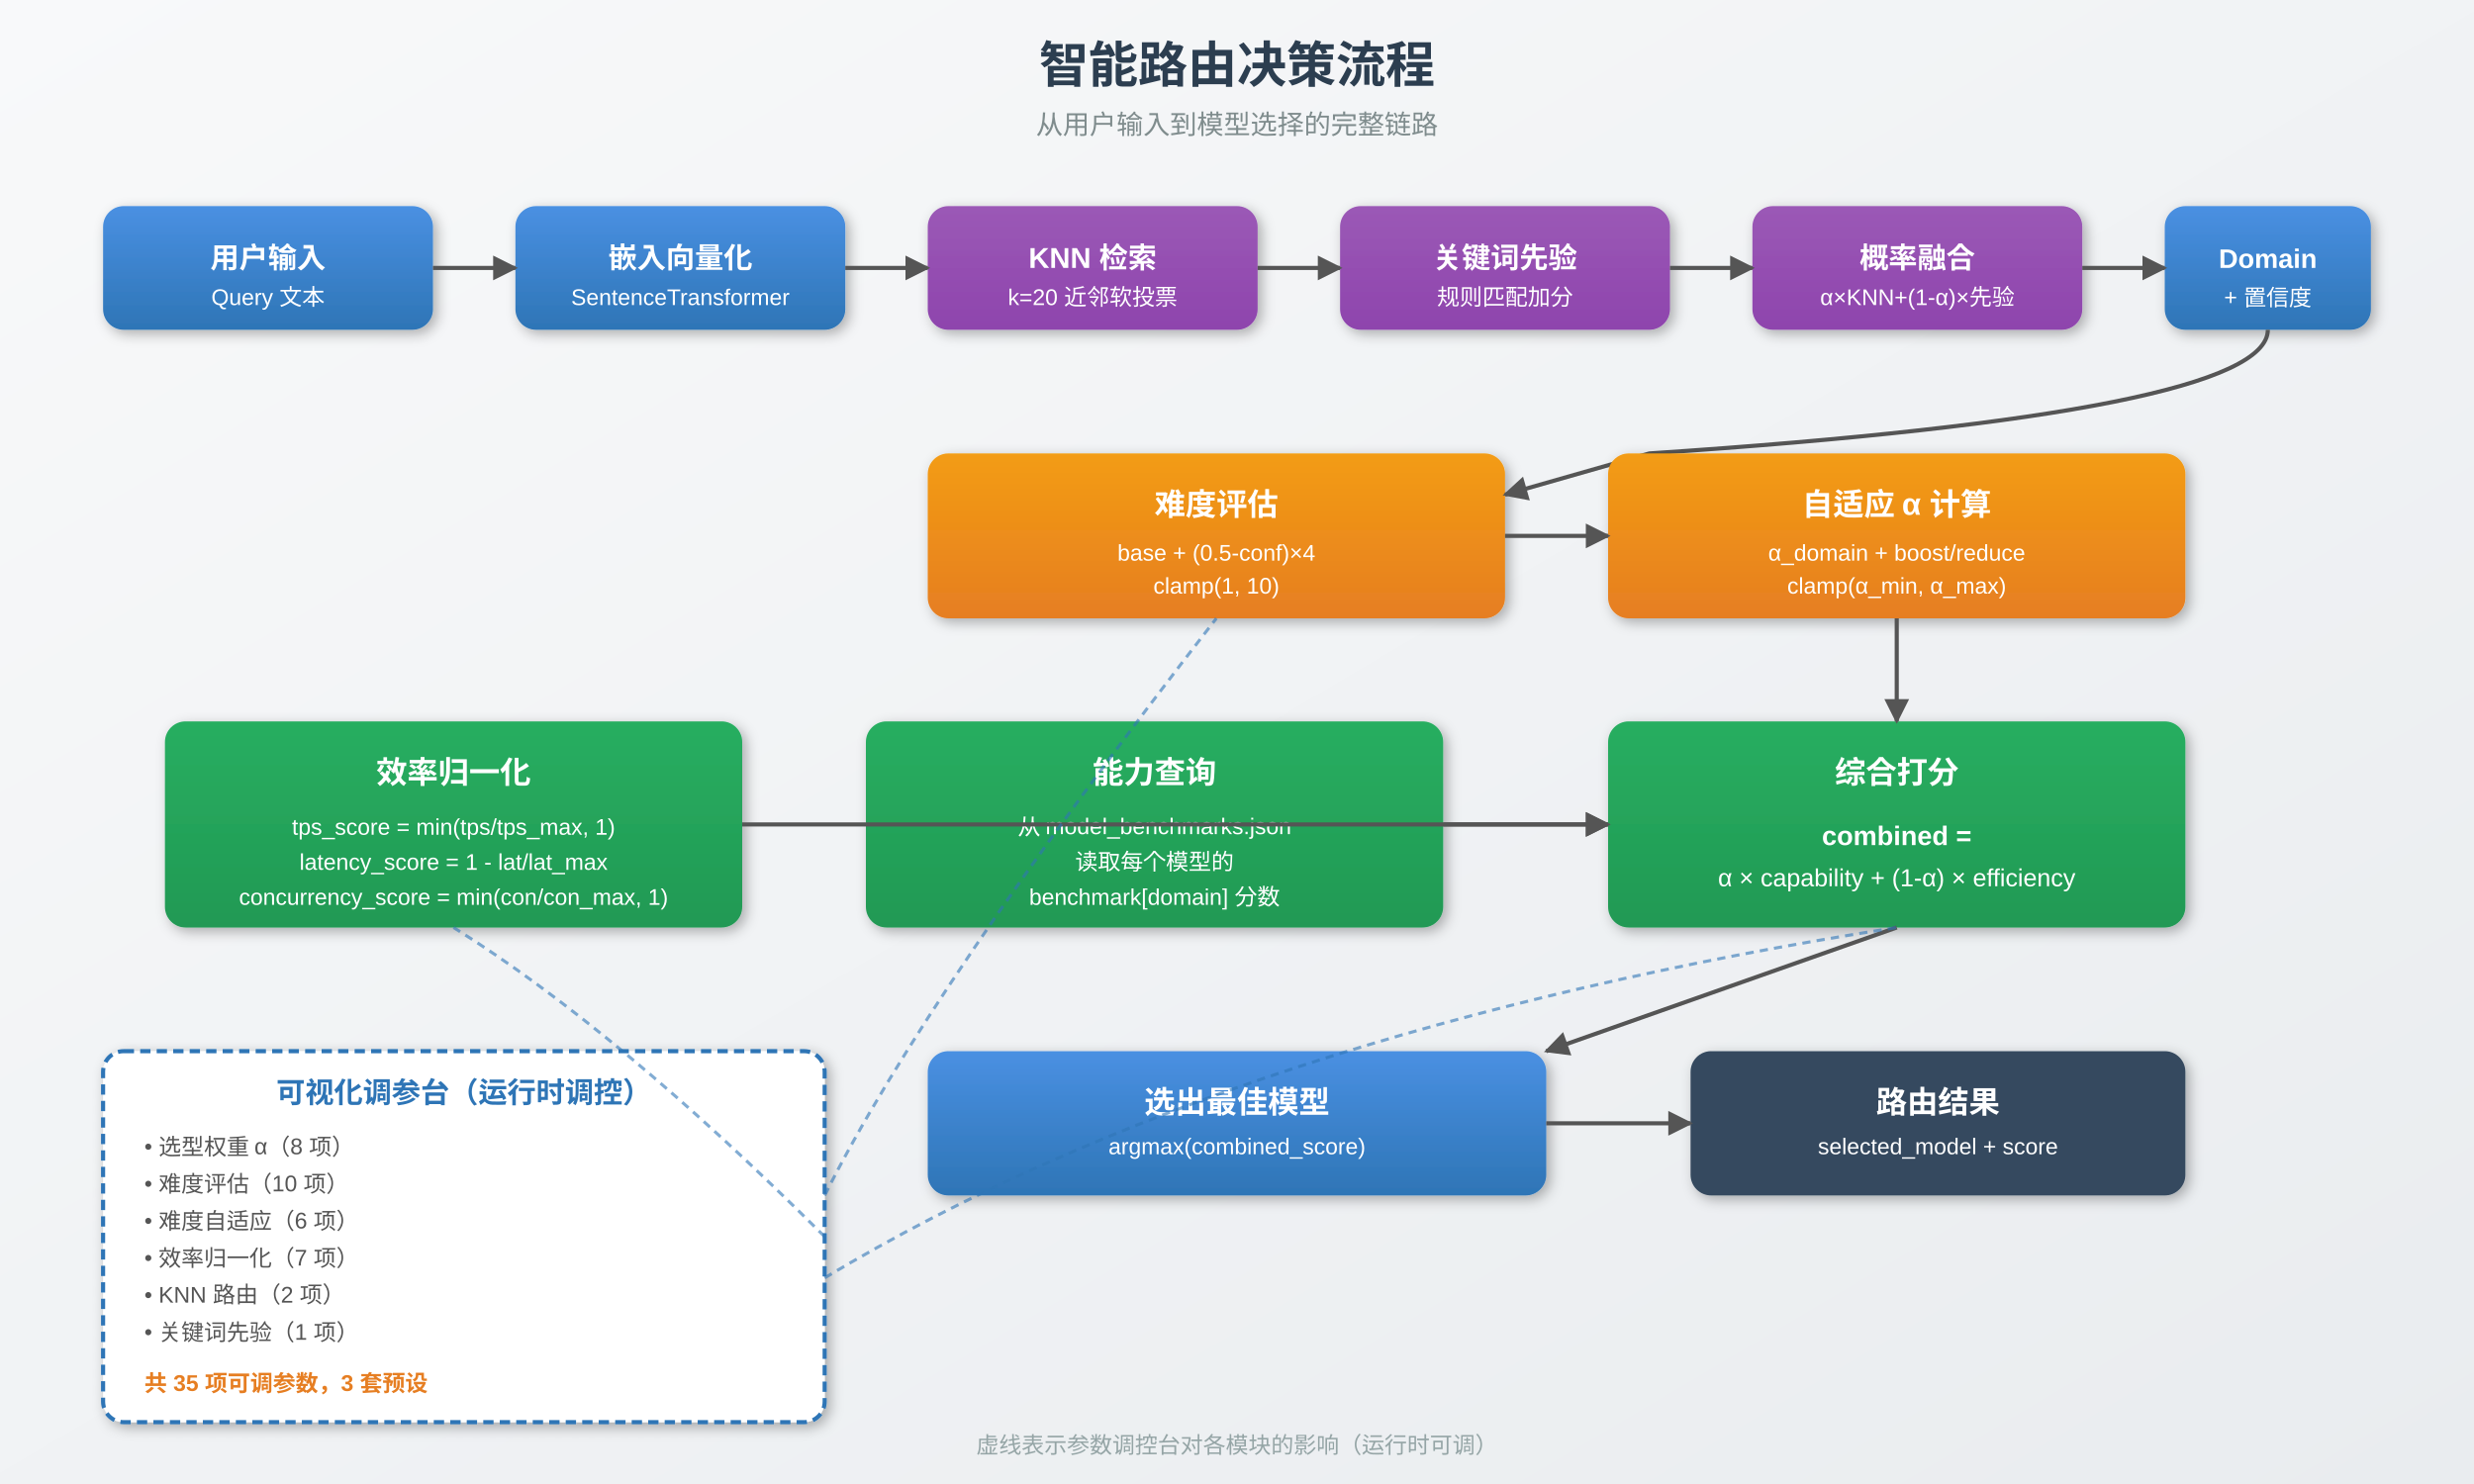
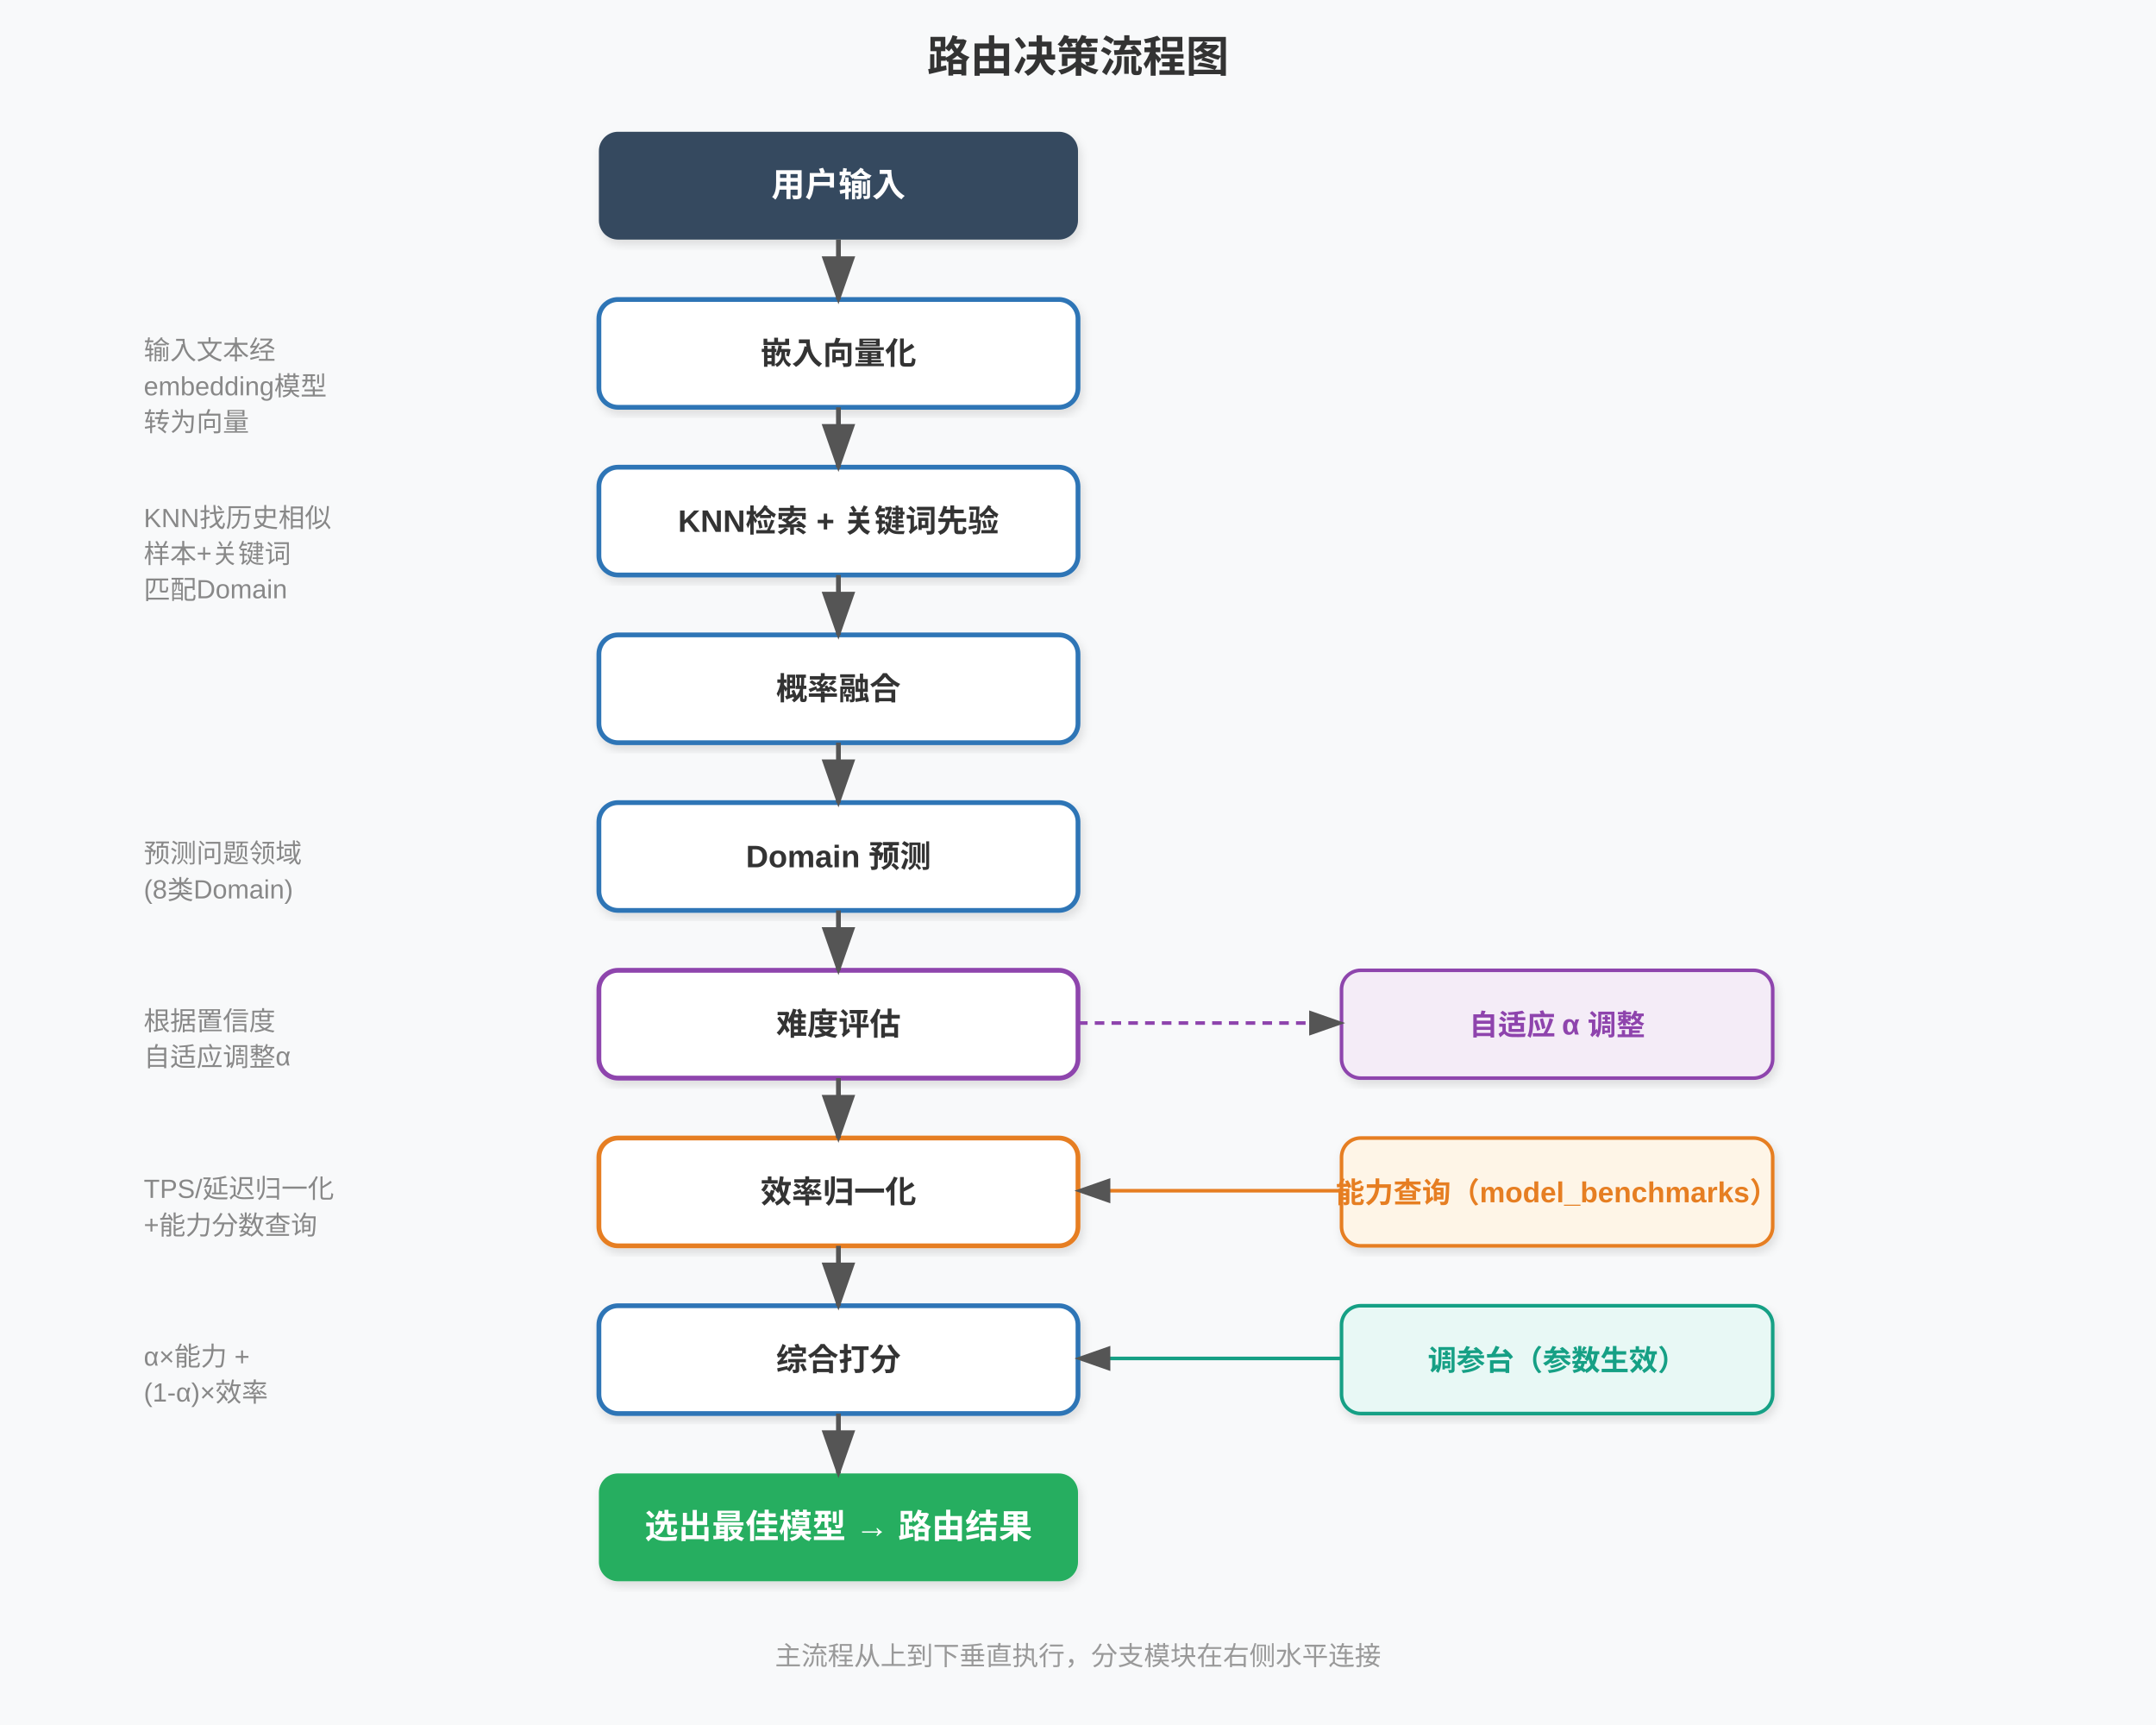
- <svg xmlns="http://www.w3.org/2000/svg" viewBox="0 0 1200 720" font-family="Microsoft YaHei, Arial, sans-serif">
+ <svg xmlns="http://www.w3.org/2000/svg" viewBox="0 0 900 720" font-family="Microsoft YaHei, Arial, sans-serif">
  <defs>
-     <linearGradient id="bgGrad" x1="0%" y1="0%" x2="100%" y2="100%">
-       <stop offset="0%" stop-color="#f8f9fa" />
-       <stop offset="100%" stop-color="#e9ecef" />
-     </linearGradient>
-     <linearGradient id="blueGrad" x1="0%" y1="0%" x2="0%" y2="100%">
-       <stop offset="0%" stop-color="#4A90E2" />
-       <stop offset="100%" stop-color="#2E75B6" />
-     </linearGradient>
-     <linearGradient id="purpleGrad" x1="0%" y1="0%" x2="0%" y2="100%">
-       <stop offset="0%" stop-color="#9b59b6" />
-       <stop offset="100%" stop-color="#8e44ad" />
-     </linearGradient>
-     <linearGradient id="orangeGrad" x1="0%" y1="0%" x2="0%" y2="100%">
-       <stop offset="0%" stop-color="#f39c12" />
-       <stop offset="100%" stop-color="#e67e22" />
-     </linearGradient>
-     <linearGradient id="greenGrad" x1="0%" y1="0%" x2="0%" y2="100%">
-       <stop offset="0%" stop-color="#27ae60" />
-       <stop offset="100%" stop-color="#229954" />
-     </linearGradient>
-     <marker id="arrow" viewBox="0 0 10 10" refX="9" refY="5" markerWidth="6" markerHeight="6" orient="auto">
-       <path d="M 0 0 L 10 5 L 0 10 z" fill="#555" />
+     <marker id="arrow" markerWidth="10" markerHeight="7" refX="9" refY="3.5" orient="auto" fill="#555">
+       <polygon points="0 0, 10 3.5, 0 7" />
    </marker>
-     <filter id="shadow" x="-20%" y="-20%" width="140%" height="140%">
-       <feGaussianBlur in="SourceAlpha" stdDeviation="3" />
-       <feOffset dx="2" dy="2" result="offsetblur" />
-       <feComponentTransfer>
-         <feFuncA type="linear" slope="0.3" />
-       </feComponentTransfer>
-       <feMerge>
-         <feMergeNode />
-         <feMergeNode in="SourceGraphic" />
-       </feMerge>
+     <marker id="arrow-blue" markerWidth="10" markerHeight="7" refX="9" refY="3.5" orient="auto" fill="#2E75B6">
+       <polygon points="0 0, 10 3.5, 0 7" />
+     </marker>
+     <marker id="arrow-green" markerWidth="10" markerHeight="7" refX="9" refY="3.5" orient="auto" fill="#27AE60">
+       <polygon points="0 0, 10 3.5, 0 7" />
+     </marker>
+     <filter id="shadow" x="-5%" y="-5%" width="110%" height="115%">
+       <feDropShadow dx="1" dy="2" stdDeviation="2" flood-opacity="0.12" />
    </filter>
  </defs>
-   <rect width="1200" height="720" fill="url(#bgGrad)" />
-   <text x="600" y="40" text-anchor="middle" font-size="24" font-weight="bold" fill="#2c3e50">智能路由决策流程</text>
-   <text x="600" y="65" text-anchor="middle" font-size="13" fill="#7f8c8d">从用户输入到模型选择的完整链路</text>
-   <rect x="50" y="100" width="160" height="60" rx="10" fill="url(#blueGrad)" filter="url(#shadow)" />
-   <text x="130" y="130" text-anchor="middle" fill="white" font-size="14" font-weight="bold">用户输入</text>
-   <text x="130" y="148" text-anchor="middle" fill="white" font-size="11">Query 文本</text>
-   <rect x="250" y="100" width="160" height="60" rx="10" fill="url(#blueGrad)" filter="url(#shadow)" />
-   <text x="330" y="130" text-anchor="middle" fill="white" font-size="14" font-weight="bold">嵌入向量化</text>
-   <text x="330" y="148" text-anchor="middle" fill="white" font-size="11">SentenceTransformer</text>
-   <rect x="450" y="100" width="160" height="60" rx="10" fill="url(#purpleGrad)" filter="url(#shadow)" />
-   <text x="530" y="130" text-anchor="middle" fill="white" font-size="14" font-weight="bold">KNN 检索</text>
-   <text x="530" y="148" text-anchor="middle" fill="white" font-size="11">k=20 近邻软投票</text>
-   <rect x="650" y="100" width="160" height="60" rx="10" fill="url(#purpleGrad)" filter="url(#shadow)" />
-   <text x="730" y="130" text-anchor="middle" fill="white" font-size="14" font-weight="bold">关键词先验</text>
-   <text x="730" y="148" text-anchor="middle" fill="white" font-size="11">规则匹配加分</text>
-   <rect x="850" y="100" width="160" height="60" rx="10" fill="url(#purpleGrad)" filter="url(#shadow)" />
-   <text x="930" y="130" text-anchor="middle" fill="white" font-size="14" font-weight="bold">概率融合</text>
-   <text x="930" y="148" text-anchor="middle" fill="white" font-size="11">α×KNN+(1-α)×先验</text>
-   <rect x="1050" y="100" width="100" height="60" rx="10" fill="url(#blueGrad)" filter="url(#shadow)" />
-   <text x="1100" y="130" text-anchor="middle" fill="white" font-size="13" font-weight="bold">Domain</text>
-   <text x="1100" y="148" text-anchor="middle" fill="white" font-size="11">+ 置信度</text>
-   <line x1="210" y1="130" x2="250" y2="130" stroke="#555" stroke-width="2" marker-end="url(#arrow)" />
-   <line x1="410" y1="130" x2="450" y2="130" stroke="#555" stroke-width="2" marker-end="url(#arrow)" />
-   <line x1="610" y1="130" x2="650" y2="130" stroke="#555" stroke-width="2" marker-end="url(#arrow)" />
-   <line x1="810" y1="130" x2="850" y2="130" stroke="#555" stroke-width="2" marker-end="url(#arrow)" />
-   <line x1="1010" y1="130" x2="1050" y2="130" stroke="#555" stroke-width="2" marker-end="url(#arrow)" />
-   <rect x="450" y="220" width="280" height="80" rx="10" fill="url(#orangeGrad)" filter="url(#shadow)" />
-   <text x="590" y="250" text-anchor="middle" fill="white" font-size="15" font-weight="bold">难度评估</text>
-   <text x="590" y="272" text-anchor="middle" fill="white" font-size="11">base + (0.5-conf)×4</text>
-   <text x="590" y="288" text-anchor="middle" fill="white" font-size="11">clamp(1, 10)</text>
-   <path d="M 1100 160 Q 1100 200 800 220 L 730 240" stroke="#555" stroke-width="2" fill="none" marker-end="url(#arrow)" />
-   <rect x="780" y="220" width="280" height="80" rx="10" fill="url(#orangeGrad)" filter="url(#shadow)" />
-   <text x="920" y="250" text-anchor="middle" fill="white" font-size="15" font-weight="bold">自适应 α 计算</text>
-   <text x="920" y="272" text-anchor="middle" fill="white" font-size="11">α_domain + boost/reduce</text>
-   <text x="920" y="288" text-anchor="middle" fill="white" font-size="11">clamp(α_min, α_max)</text>
-   <line x1="730" y1="260" x2="780" y2="260" stroke="#555" stroke-width="2" marker-end="url(#arrow)" />
-   <rect x="80" y="350" width="280" height="100" rx="10" fill="url(#greenGrad)" filter="url(#shadow)" />
-   <text x="220" y="380" text-anchor="middle" fill="white" font-size="15" font-weight="bold">效率归一化</text>
-   <text x="220" y="405" text-anchor="middle" fill="white" font-size="11">tps_score = min(tps/tps_max, 1)</text>
-   <text x="220" y="422" text-anchor="middle" fill="white" font-size="11">latency_score = 1 - lat/lat_max</text>
-   <text x="220" y="439" text-anchor="middle" fill="white" font-size="11">concurrency_score = min(con/con_max, 1)</text>
-   <rect x="420" y="350" width="280" height="100" rx="10" fill="url(#greenGrad)" filter="url(#shadow)" />
-   <text x="560" y="380" text-anchor="middle" fill="white" font-size="15" font-weight="bold">能力查询</text>
-   <text x="560" y="405" text-anchor="middle" fill="white" font-size="11">从 model_benchmarks.json</text>
-   <text x="560" y="422" text-anchor="middle" fill="white" font-size="11">读取每个模型的</text>
-   <text x="560" y="439" text-anchor="middle" fill="white" font-size="11">benchmark[domain] 分数</text>
-   <rect x="780" y="350" width="280" height="100" rx="10" fill="url(#greenGrad)" filter="url(#shadow)" />
-   <text x="920" y="380" text-anchor="middle" fill="white" font-size="15" font-weight="bold">综合打分</text>
-   <text x="920" y="410" text-anchor="middle" fill="white" font-size="13" font-weight="bold">combined =</text>
-   <text x="920" y="430" text-anchor="middle" fill="white" font-size="12">α × capability + (1-α) × efficiency</text>
-   <line x1="920" y1="300" x2="920" y2="350" stroke="#555" stroke-width="2" marker-end="url(#arrow)" />
-   <path d="M 360 400 L 780 400" stroke="#555" stroke-width="2" fill="none" marker-end="url(#arrow)" />
-   <line x1="700" y1="400" x2="780" y2="400" stroke="#555" stroke-width="2" marker-end="url(#arrow)" />
-   <rect x="450" y="510" width="300" height="70" rx="10" fill="url(#blueGrad)" filter="url(#shadow)" />
-   <text x="600" y="540" text-anchor="middle" fill="white" font-size="15" font-weight="bold">选出最佳模型</text>
-   <text x="600" y="560" text-anchor="middle" fill="white" font-size="11">argmax(combined_score)</text>
-   <line x1="920" y1="450" x2="750" y2="510" stroke="#555" stroke-width="2" marker-end="url(#arrow)" />
-   <rect x="820" y="510" width="240" height="70" rx="10" fill="#34495e" filter="url(#shadow)" />
-   <text x="940" y="540" text-anchor="middle" fill="white" font-size="15" font-weight="bold">路由结果</text>
-   <text x="940" y="560" text-anchor="middle" fill="white" font-size="11">selected_model + score</text>
-   <line x1="750" y1="545" x2="820" y2="545" stroke="#555" stroke-width="2" marker-end="url(#arrow)" />
-   <rect x="50" y="510" width="350" height="180" rx="10" fill="white" stroke="#2E75B6" stroke-width="2" stroke-dasharray="5,3" filter="url(#shadow)" />
-   <text x="225" y="535" text-anchor="middle" fill="#2E75B6" font-size="14" font-weight="bold">可视化调参台（运行时调控）</text>
-   <text x="70" y="560" fill="#555" font-size="11">• 选型权重 α（8 项）</text>
-   <text x="70" y="578" fill="#555" font-size="11">• 难度评估（10 项）</text>
-   <text x="70" y="596" fill="#555" font-size="11">• 难度自适应（6 项）</text>
-   <text x="70" y="614" fill="#555" font-size="11">• 效率归一化（7 项）</text>
-   <text x="70" y="632" fill="#555" font-size="11">• KNN 路由（2 项）</text>
-   <text x="70" y="650" fill="#555" font-size="11">• 关键词先验（1 项）</text>
-   <text x="70" y="675" fill="#e67e22" font-size="11" font-weight="bold">共 35 项可调参数，3 套预设</text>
-   <path d="M 400 580 Q 450 480 590 300" stroke="#2E75B6" stroke-width="1.5" stroke-dasharray="4,3" fill="none" opacity="0.6" />
-   <path d="M 400 600 Q 300 500 220 450" stroke="#2E75B6" stroke-width="1.5" stroke-dasharray="4,3" fill="none" opacity="0.6" />
-   <path d="M 400 620 Q 600 500 920 450" stroke="#2E75B6" stroke-width="1.5" stroke-dasharray="4,3" fill="none" opacity="0.6" />
-   <text x="600" y="705" text-anchor="middle" fill="#95a5a6" font-size="11">虚线表示参数调控台对各模块的影响（运行时可调）</text>
+   <rect width="900" height="720" fill="#F8F9FA" />
+   <text x="450" y="30" text-anchor="middle" fill="#333" font-size="18" font-weight="bold">路由决策流程图</text>
+   <rect x="250" y="55" width="200" height="45" rx="8" fill="#34495E" filter="url(#shadow)" />
+   <text x="350" y="82" text-anchor="middle" fill="white" font-size="14" font-weight="bold">用户输入</text>
+   <rect x="250" y="125" width="200" height="45" rx="8" fill="white" stroke="#2E75B6" stroke-width="2" filter="url(#shadow)" />
+   <text x="350" y="152" text-anchor="middle" fill="#333" font-size="13" font-weight="bold">嵌入向量化</text>
+   <rect x="250" y="195" width="200" height="45" rx="8" fill="white" stroke="#2E75B6" stroke-width="2" filter="url(#shadow)" />
+   <text x="350" y="222" text-anchor="middle" fill="#333" font-size="13" font-weight="bold">KNN检索 + 关键词先验</text>
+   <rect x="250" y="265" width="200" height="45" rx="8" fill="white" stroke="#2E75B6" stroke-width="2" filter="url(#shadow)" />
+   <text x="350" y="292" text-anchor="middle" fill="#333" font-size="13" font-weight="bold">概率融合</text>
+   <rect x="250" y="335" width="200" height="45" rx="8" fill="white" stroke="#2E75B6" stroke-width="2" filter="url(#shadow)" />
+   <text x="350" y="362" text-anchor="middle" fill="#333" font-size="13" font-weight="bold">Domain 预测</text>
+   <rect x="250" y="405" width="200" height="45" rx="8" fill="white" stroke="#8E44AD" stroke-width="2" filter="url(#shadow)" />
+   <text x="350" y="432" text-anchor="middle" fill="#333" font-size="13" font-weight="bold">难度评估</text>
+   <rect x="250" y="475" width="200" height="45" rx="8" fill="white" stroke="#E67E22" stroke-width="2" filter="url(#shadow)" />
+   <text x="350" y="502" text-anchor="middle" fill="#333" font-size="13" font-weight="bold">效率归一化</text>
+   <rect x="250" y="545" width="200" height="45" rx="8" fill="white" stroke="#2E75B6" stroke-width="2" filter="url(#shadow)" />
+   <text x="350" y="572" text-anchor="middle" fill="#333" font-size="13" font-weight="bold">综合打分</text>
+   <rect x="250" y="615" width="200" height="45" rx="8" fill="#27AE60" filter="url(#shadow)" />
+   <text x="350" y="642" text-anchor="middle" fill="white" font-size="14" font-weight="bold">选出最佳模型 → 路由结果</text>
+   <rect x="560" y="405" width="180" height="45" rx="8" fill="#F4ECF7" stroke="#8E44AD" stroke-width="1.5" filter="url(#shadow)" />
+   <text x="650" y="432" text-anchor="middle" fill="#8E44AD" font-size="12" font-weight="bold">自适应 α 调整</text>
+   <rect x="560" y="475" width="180" height="45" rx="8" fill="#FEF5E7" stroke="#E67E22" stroke-width="1.5" filter="url(#shadow)" />
+   <text x="650" y="502" text-anchor="middle" fill="#E67E22" font-size="12" font-weight="bold">能力查询（model_benchmarks）</text>
+   <rect x="560" y="545" width="180" height="45" rx="8" fill="#E8F8F5" stroke="#16A085" stroke-width="1.5" filter="url(#shadow)" />
+   <text x="650" y="572" text-anchor="middle" fill="#16A085" font-size="12" font-weight="bold">调参台（参数生效）</text>
+   <line x1="350" y1="100" x2="350" y2="125" stroke="#555" stroke-width="2" marker-end="url(#arrow)" />
+   <line x1="350" y1="170" x2="350" y2="195" stroke="#555" stroke-width="2" marker-end="url(#arrow)" />
+   <line x1="350" y1="240" x2="350" y2="265" stroke="#555" stroke-width="2" marker-end="url(#arrow)" />
+   <line x1="350" y1="310" x2="350" y2="335" stroke="#555" stroke-width="2" marker-end="url(#arrow)" />
+   <line x1="350" y1="380" x2="350" y2="405" stroke="#555" stroke-width="2" marker-end="url(#arrow)" />
+   <line x1="350" y1="450" x2="350" y2="475" stroke="#555" stroke-width="2" marker-end="url(#arrow)" />
+   <line x1="350" y1="520" x2="350" y2="545" stroke="#555" stroke-width="2" marker-end="url(#arrow)" />
+   <line x1="350" y1="590" x2="350" y2="615" stroke="#555" stroke-width="2" marker-end="url(#arrow)" />
+   <line x1="450" y1="427" x2="560" y2="427" stroke="#8E44AD" stroke-width="1.5" stroke-dasharray="4,3" marker-end="url(#arrow)" />
+   <line x1="560" y1="497" x2="450" y2="497" stroke="#E67E22" stroke-width="1.5" marker-end="url(#arrow)" />
+   <line x1="560" y1="567" x2="450" y2="567" stroke="#16A085" stroke-width="1.5" marker-end="url(#arrow)" />
+   <text x="60" y="150" fill="#888" font-size="11">输入文本经</text>
+   <text x="60" y="165" fill="#888" font-size="11">embedding模型</text>
+   <text x="60" y="180" fill="#888" font-size="11">转为向量</text>
+   <text x="60" y="220" fill="#888" font-size="11">KNN找历史相似</text>
+   <text x="60" y="235" fill="#888" font-size="11">样本+关键词</text>
+   <text x="60" y="250" fill="#888" font-size="11">匹配Domain</text>
+   <text x="60" y="360" fill="#888" font-size="11">预测问题领域</text>
+   <text x="60" y="375" fill="#888" font-size="11">(8类Domain)</text>
+   <text x="60" y="430" fill="#888" font-size="11">根据置信度</text>
+   <text x="60" y="445" fill="#888" font-size="11">自适应调整α</text>
+   <text x="60" y="500" fill="#888" font-size="11">TPS/延迟归一化</text>
+   <text x="60" y="515" fill="#888" font-size="11">+能力分数查询</text>
+   <text x="60" y="570" fill="#888" font-size="11">α×能力 +</text>
+   <text x="60" y="585" fill="#888" font-size="11">(1-α)×效率</text>
+   <text x="450" y="695" text-anchor="middle" fill="#999" font-size="11">主流程从上到下垂直执行，分支模块在右侧水平连接</text>
</svg>
